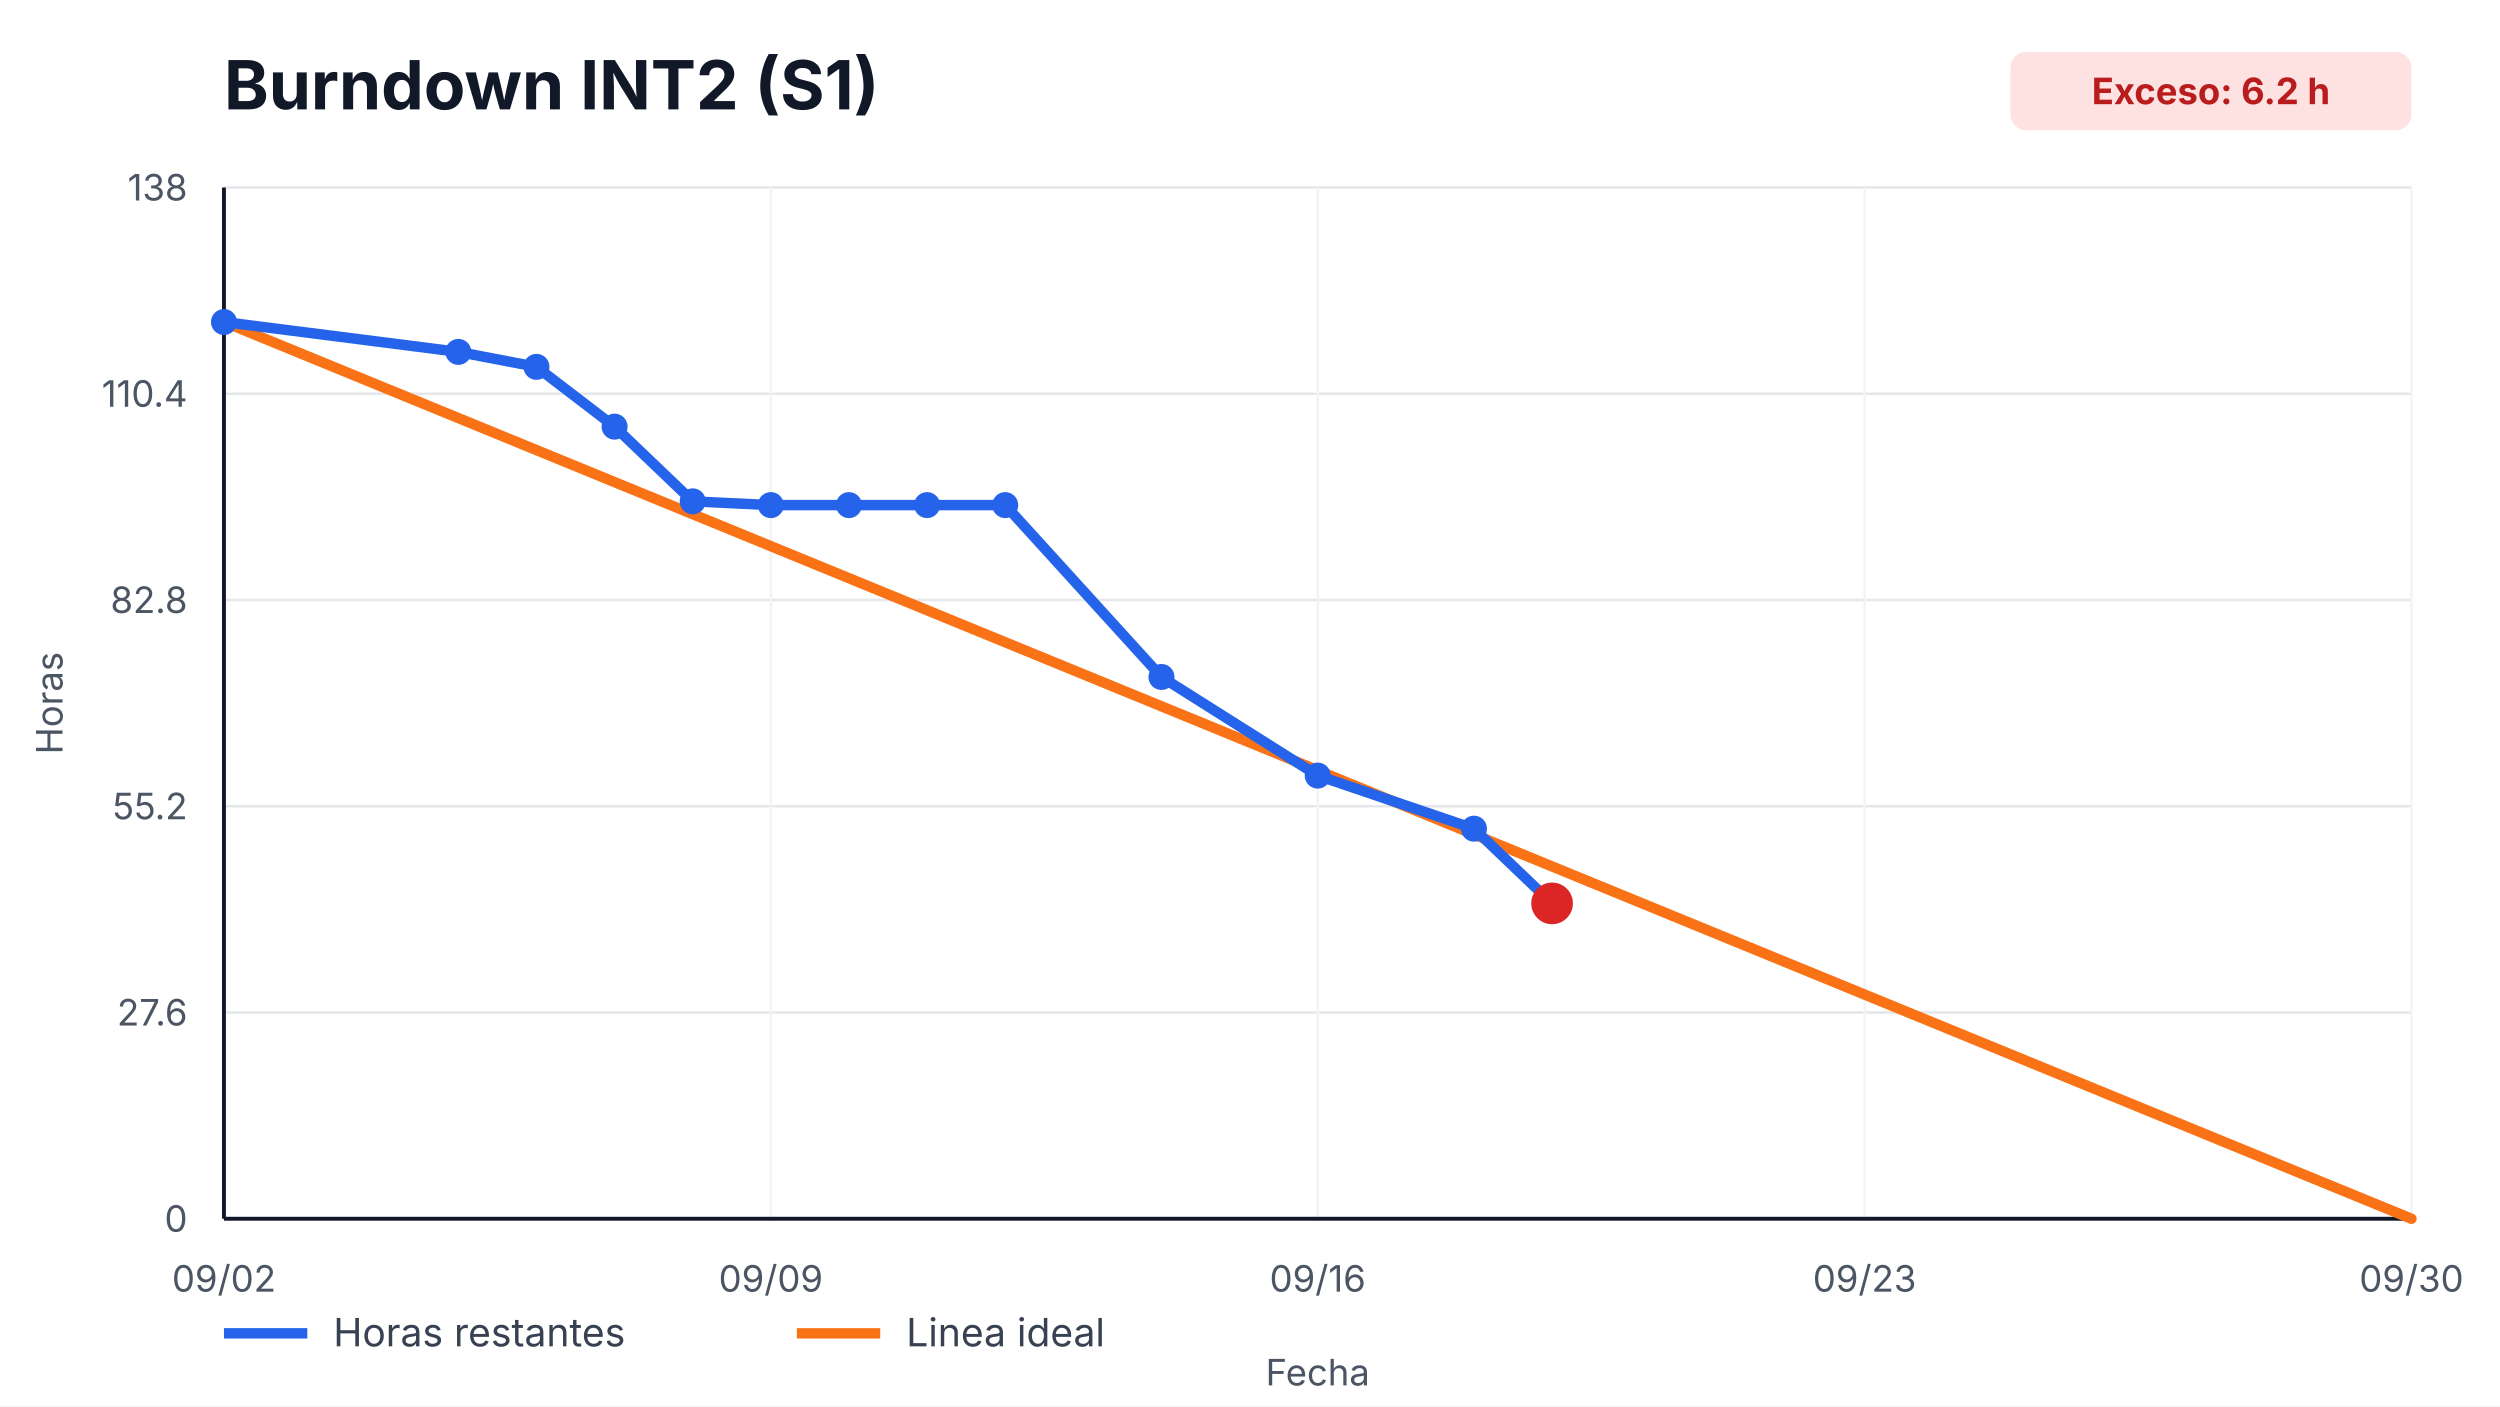
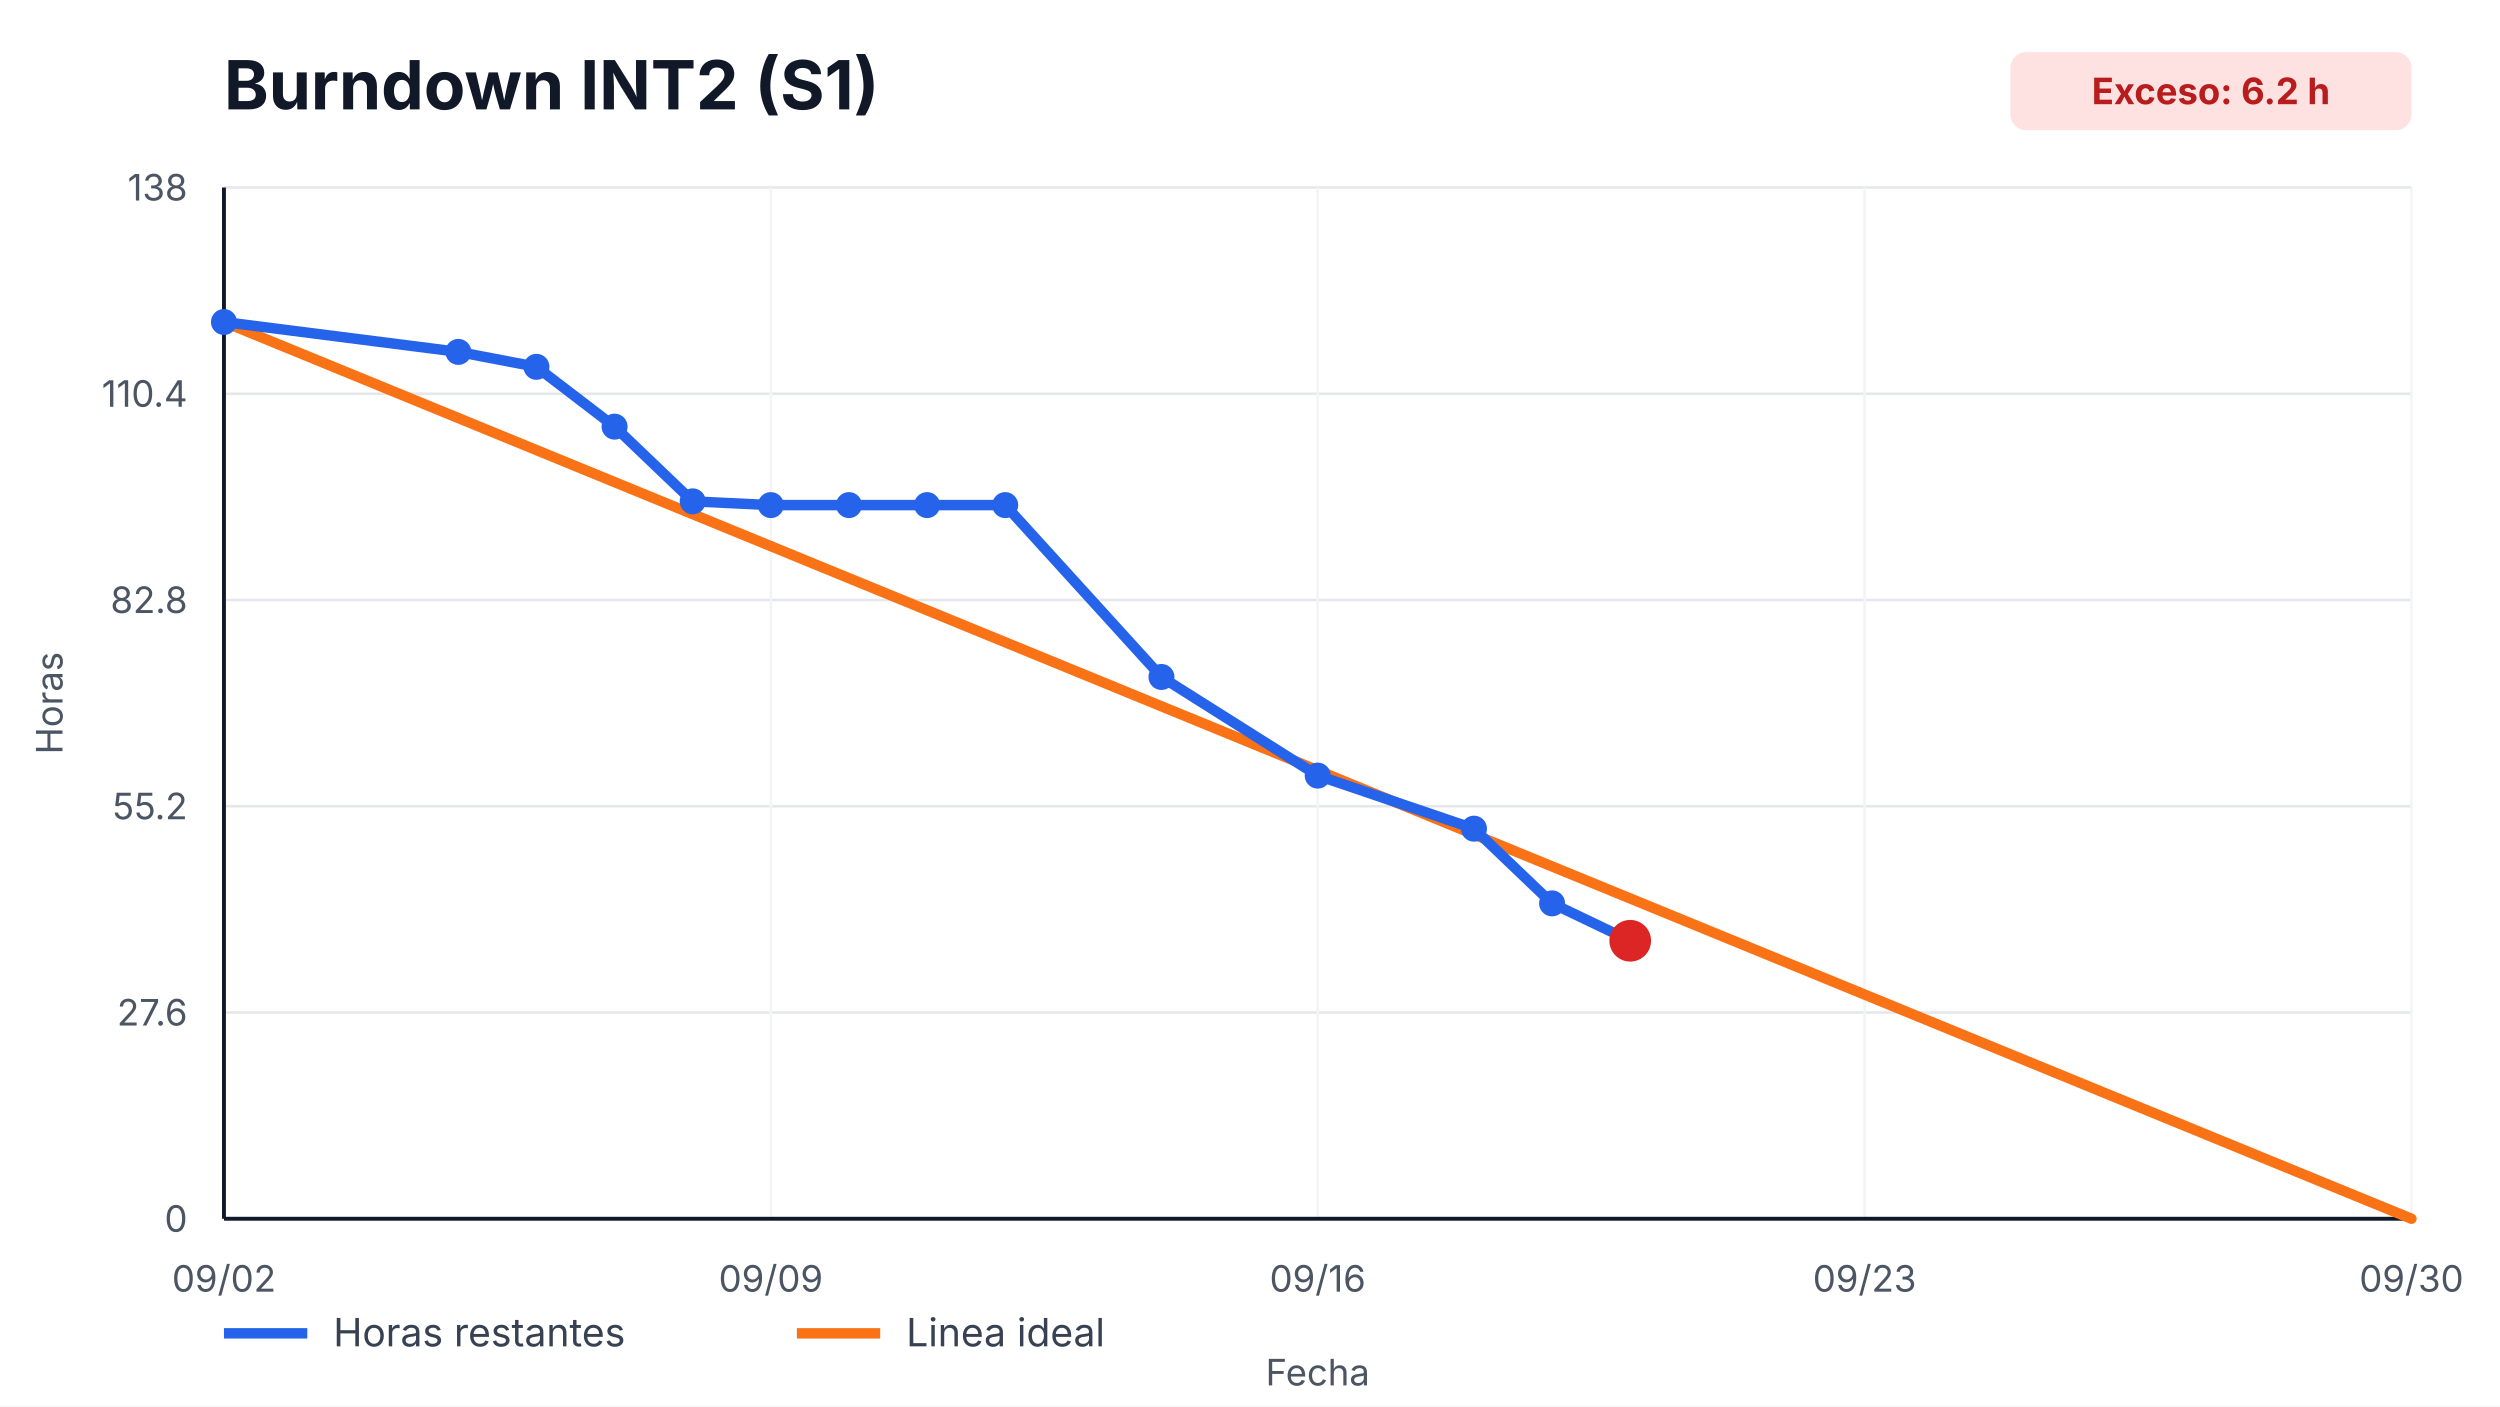
<svg xmlns="http://www.w3.org/2000/svg" width="960" height="540" viewBox="0 0 960 540" role="img" aria-label="Burndown INT2 (S1)">
  <style>
    text { font-family: -apple-system, BlinkMacSystemFont, "Segoe UI", sans-serif; fill: #111827; }
    .title { font-size: 26px; font-weight: 700; }
    .axis { font-size: 14px; fill: #4b5563; }
    .legend { font-size: 15px; fill: #374151; }
    .overrun { font-size: 14px; font-weight: 700; fill: #b91c1c; }
  </style>
  <rect width="100%" height="100%" fill="#ffffff" />
  <text x="86" y="42" class="title">Burndown INT2 (S1)</text>
  <rect x="772" y="20" width="154" height="30" rx="6" fill="#fee2e2" />
  <text x="849" y="40" text-anchor="middle" class="overrun">Exceso: 6.2 h</text>
  <g>
    <line x1="86" y1="468.00" x2="926" y2="468.00" stroke="#e5e7eb" />
    <line x1="86" y1="388.80" x2="926" y2="388.80" stroke="#e5e7eb" />
    <line x1="86" y1="309.60" x2="926" y2="309.60" stroke="#e5e7eb" />
    <line x1="86" y1="230.40" x2="926" y2="230.40" stroke="#e5e7eb" />
    <line x1="86" y1="151.20" x2="926" y2="151.20" stroke="#e5e7eb" />
    <line x1="86" y1="72.00" x2="926" y2="72.00" stroke="#e5e7eb" />
  </g>
  <g>
    <line x1="86.00" y1="72" x2="86.00" y2="468" stroke="#f3f4f6" />
    <text x="86.00" y="496" text-anchor="middle" class="axis">09/02</text>
    <line x1="296.00" y1="72" x2="296.00" y2="468" stroke="#f3f4f6" />
    <text x="296.00" y="496" text-anchor="middle" class="axis">09/09</text>
    <line x1="506.00" y1="72" x2="506.00" y2="468" stroke="#f3f4f6" />
    <text x="506.00" y="496" text-anchor="middle" class="axis">09/16</text>
    <line x1="716.00" y1="72" x2="716.00" y2="468" stroke="#f3f4f6" />
    <text x="716.00" y="496" text-anchor="middle" class="axis">09/23</text>
    <line x1="926.00" y1="72" x2="926.00" y2="468" stroke="#f3f4f6" />
    <text x="926.00" y="496" text-anchor="middle" class="axis">09/30</text>
  </g>
  <line x1="86" y1="468" x2="926" y2="468" stroke="#111827" stroke-width="1.5" />
  <line x1="86" y1="72" x2="86" y2="468" stroke="#111827" stroke-width="1.5" />
  <g>
    <text x="72" y="473.00" text-anchor="end" class="axis">0</text>
    <text x="72" y="393.80" text-anchor="end" class="axis">27.6</text>
    <text x="72" y="314.60" text-anchor="end" class="axis">55.2</text>
    <text x="72" y="235.40" text-anchor="end" class="axis">82.8</text>
    <text x="72" y="156.20" text-anchor="end" class="axis">110.4</text>
    <text x="72" y="77.00" text-anchor="end" class="axis">138</text>
  </g>
  <polyline points="86.00,123.65 926.00,468.00" fill="none" stroke="#f97316" stroke-width="4" stroke-linecap="round" />
-   <polyline points="86.00,123.65 176.00,135.13 206.00,140.87 236.00,163.83 266.00,192.52 296.00,193.96 326.00,193.96 356.00,193.96 386.00,193.96 446.00,259.96 506.00,297.83 566.00,318.21 596.00,346.90" fill="none" stroke="#2563eb" stroke-width="4" stroke-linecap="round" stroke-linejoin="round" />
+   <polyline points="86.00,123.65 176.00,135.13 206.00,140.87 236.00,163.83 266.00,192.52 296.00,193.96 326.00,193.96 356.00,193.96 386.00,193.96 446.00,259.96 506.00,297.83 566.00,318.21 596.00,346.90 626.00,361.25" fill="none" stroke="#2563eb" stroke-width="4" stroke-linecap="round" stroke-linejoin="round" />
  <g>
    <circle cx="86.00" cy="123.65" r="5" fill="#2563eb" />
    <circle cx="176.00" cy="135.13" r="5" fill="#2563eb" />
    <circle cx="206.00" cy="140.87" r="5" fill="#2563eb" />
    <circle cx="236.00" cy="163.83" r="5" fill="#2563eb" />
    <circle cx="266.00" cy="192.52" r="5" fill="#2563eb" />
    <circle cx="296.00" cy="193.96" r="5" fill="#2563eb" />
    <circle cx="326.00" cy="193.96" r="5" fill="#2563eb" />
    <circle cx="356.00" cy="193.96" r="5" fill="#2563eb" />
    <circle cx="386.00" cy="193.96" r="5" fill="#2563eb" />
    <circle cx="446.00" cy="259.96" r="5" fill="#2563eb" />
    <circle cx="506.00" cy="297.83" r="5" fill="#2563eb" />
    <circle cx="566.00" cy="318.21" r="5" fill="#2563eb" />
    <circle cx="596.00" cy="346.90" r="5" fill="#2563eb" />
+     <circle cx="626.00" cy="361.25" r="5" fill="#2563eb" />
  </g>
-   <circle cx="596.00" cy="346.90" r="8" fill="#dc2626" />
+   <circle cx="626.00" cy="361.25" r="8" fill="#dc2626" />
  <line x1="86" y1="512" x2="118" y2="512" stroke="#2563eb" stroke-width="4" />
  <text x="128" y="517" class="legend">Horas restantes</text>
  <line x1="306" y1="512" x2="338" y2="512" stroke="#f97316" stroke-width="4" />
  <text x="348" y="517" class="legend">Linea ideal</text>
  <text x="506.0" y="532" text-anchor="middle" class="axis">Fecha</text>
  <text x="24" y="270.0" transform="rotate(-90 24,270.0)" text-anchor="middle" class="axis">Horas</text>
</svg>
